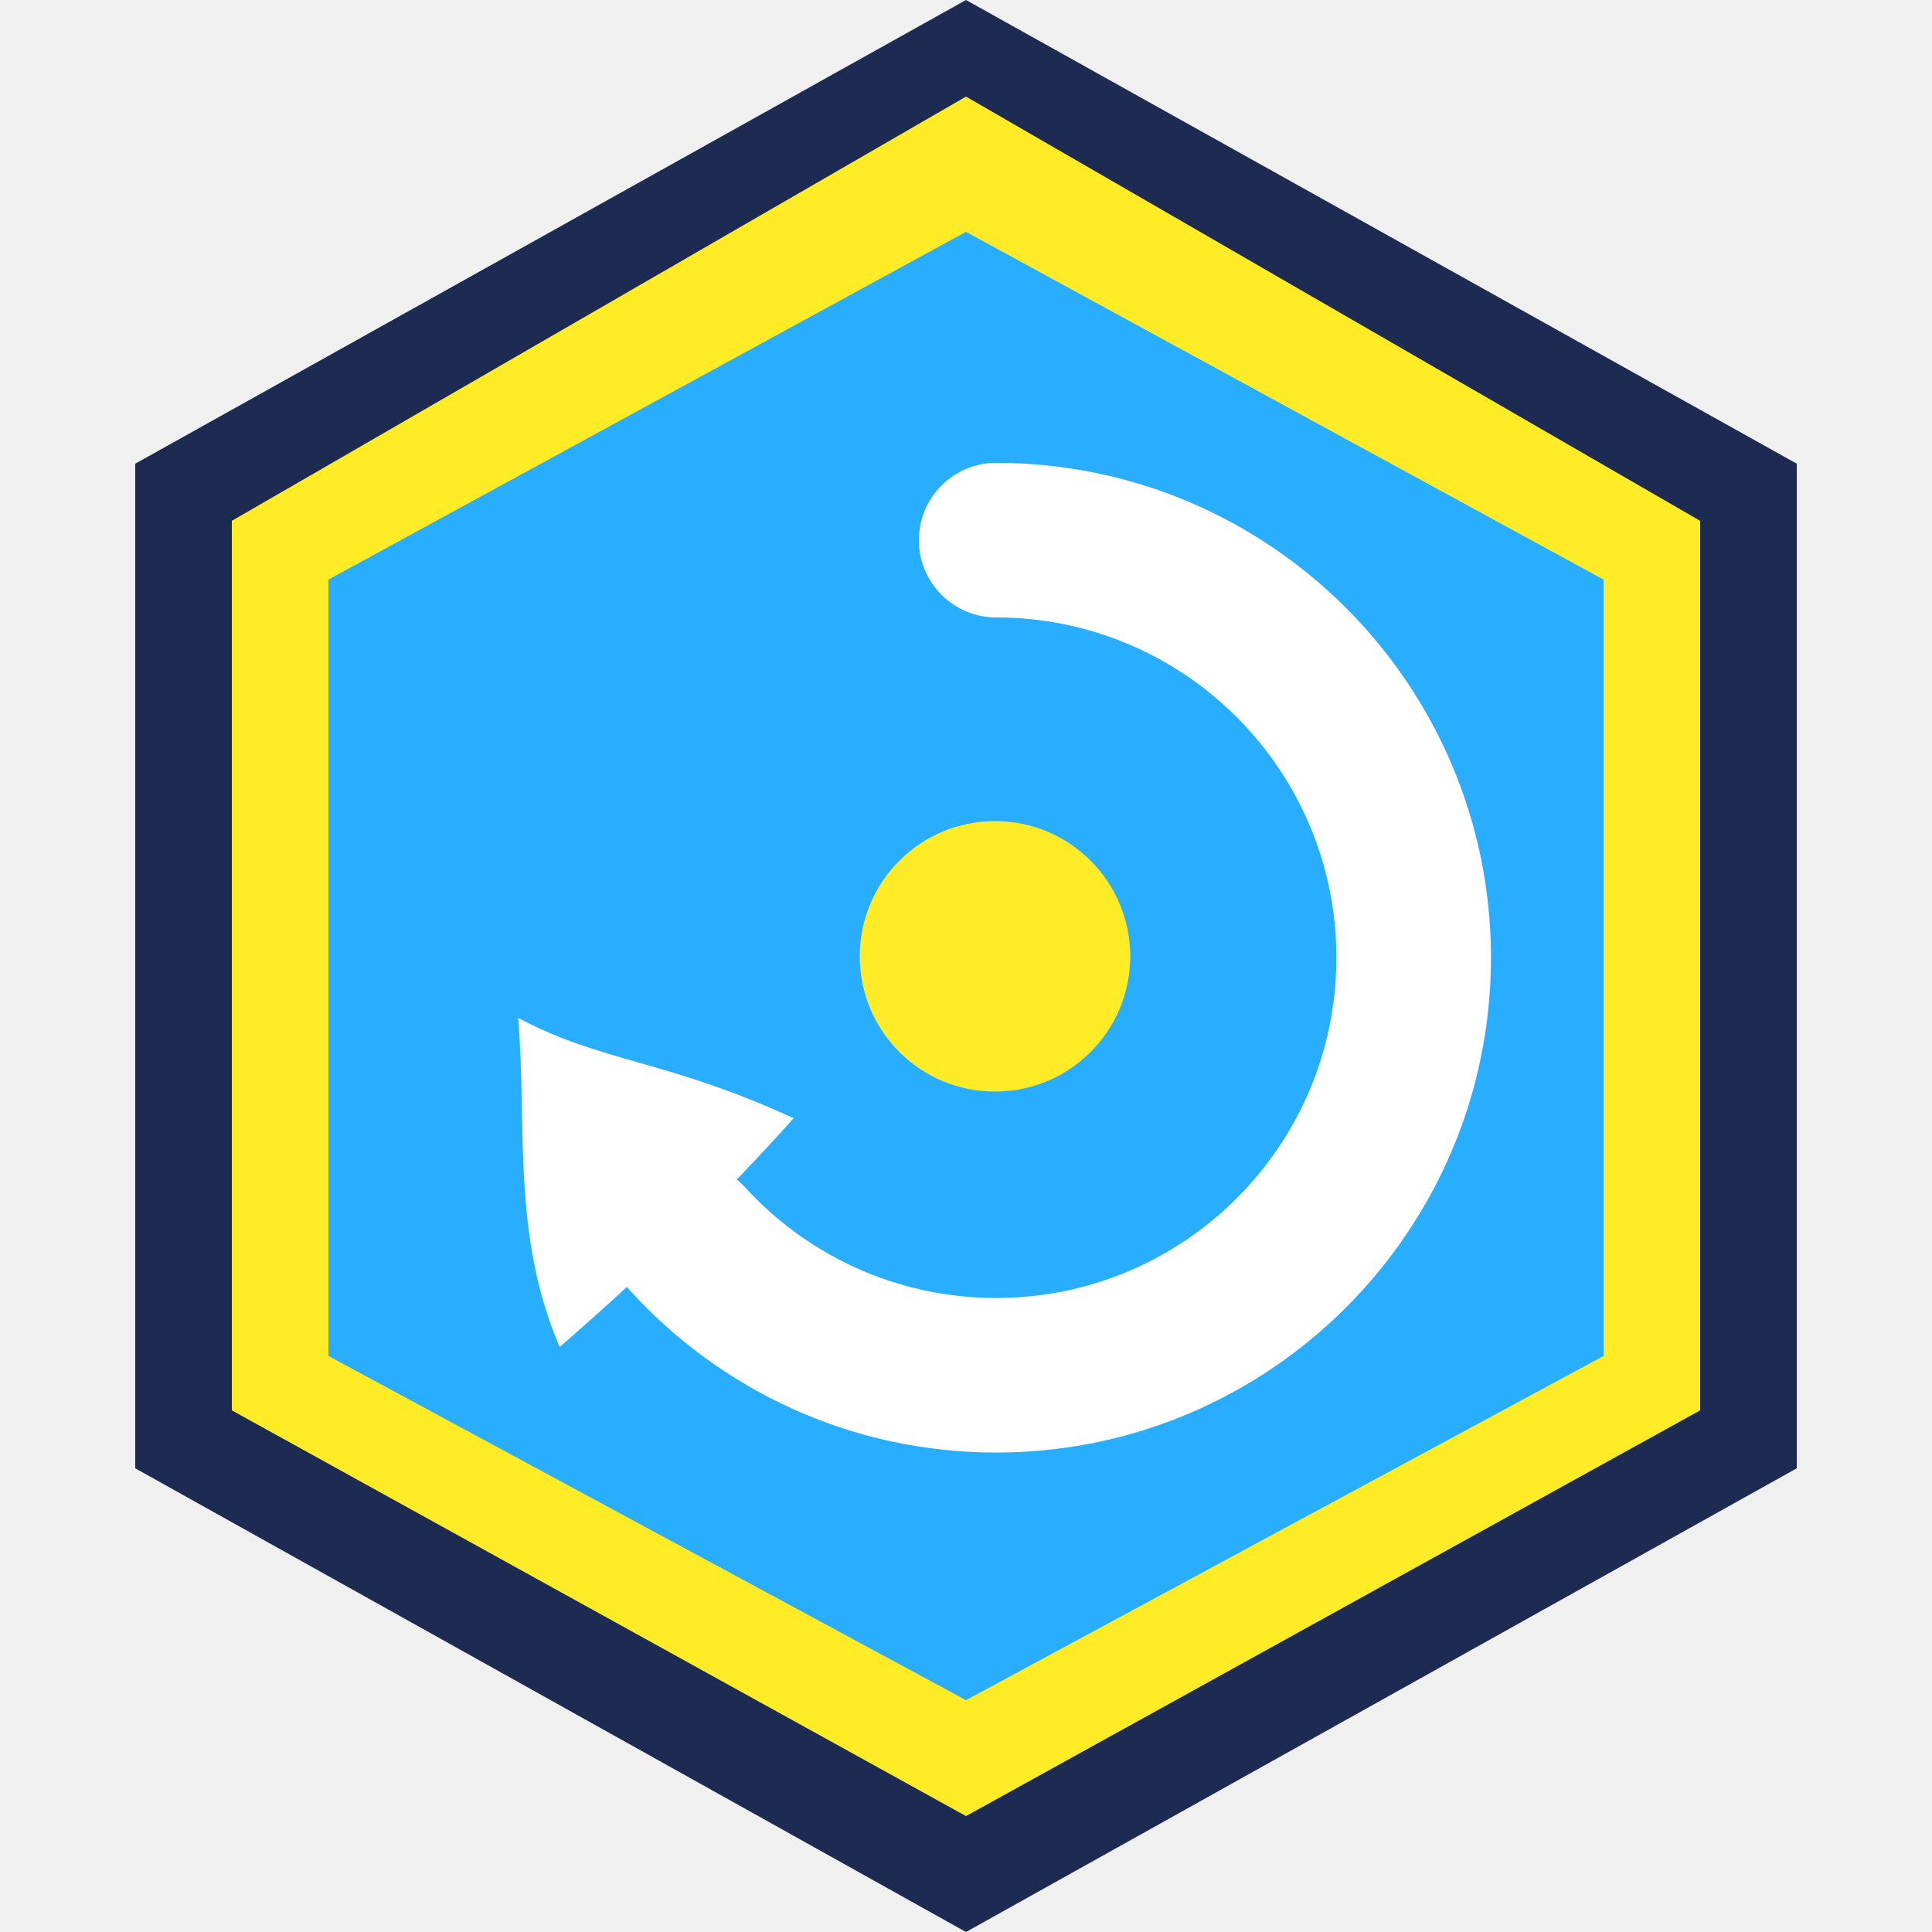
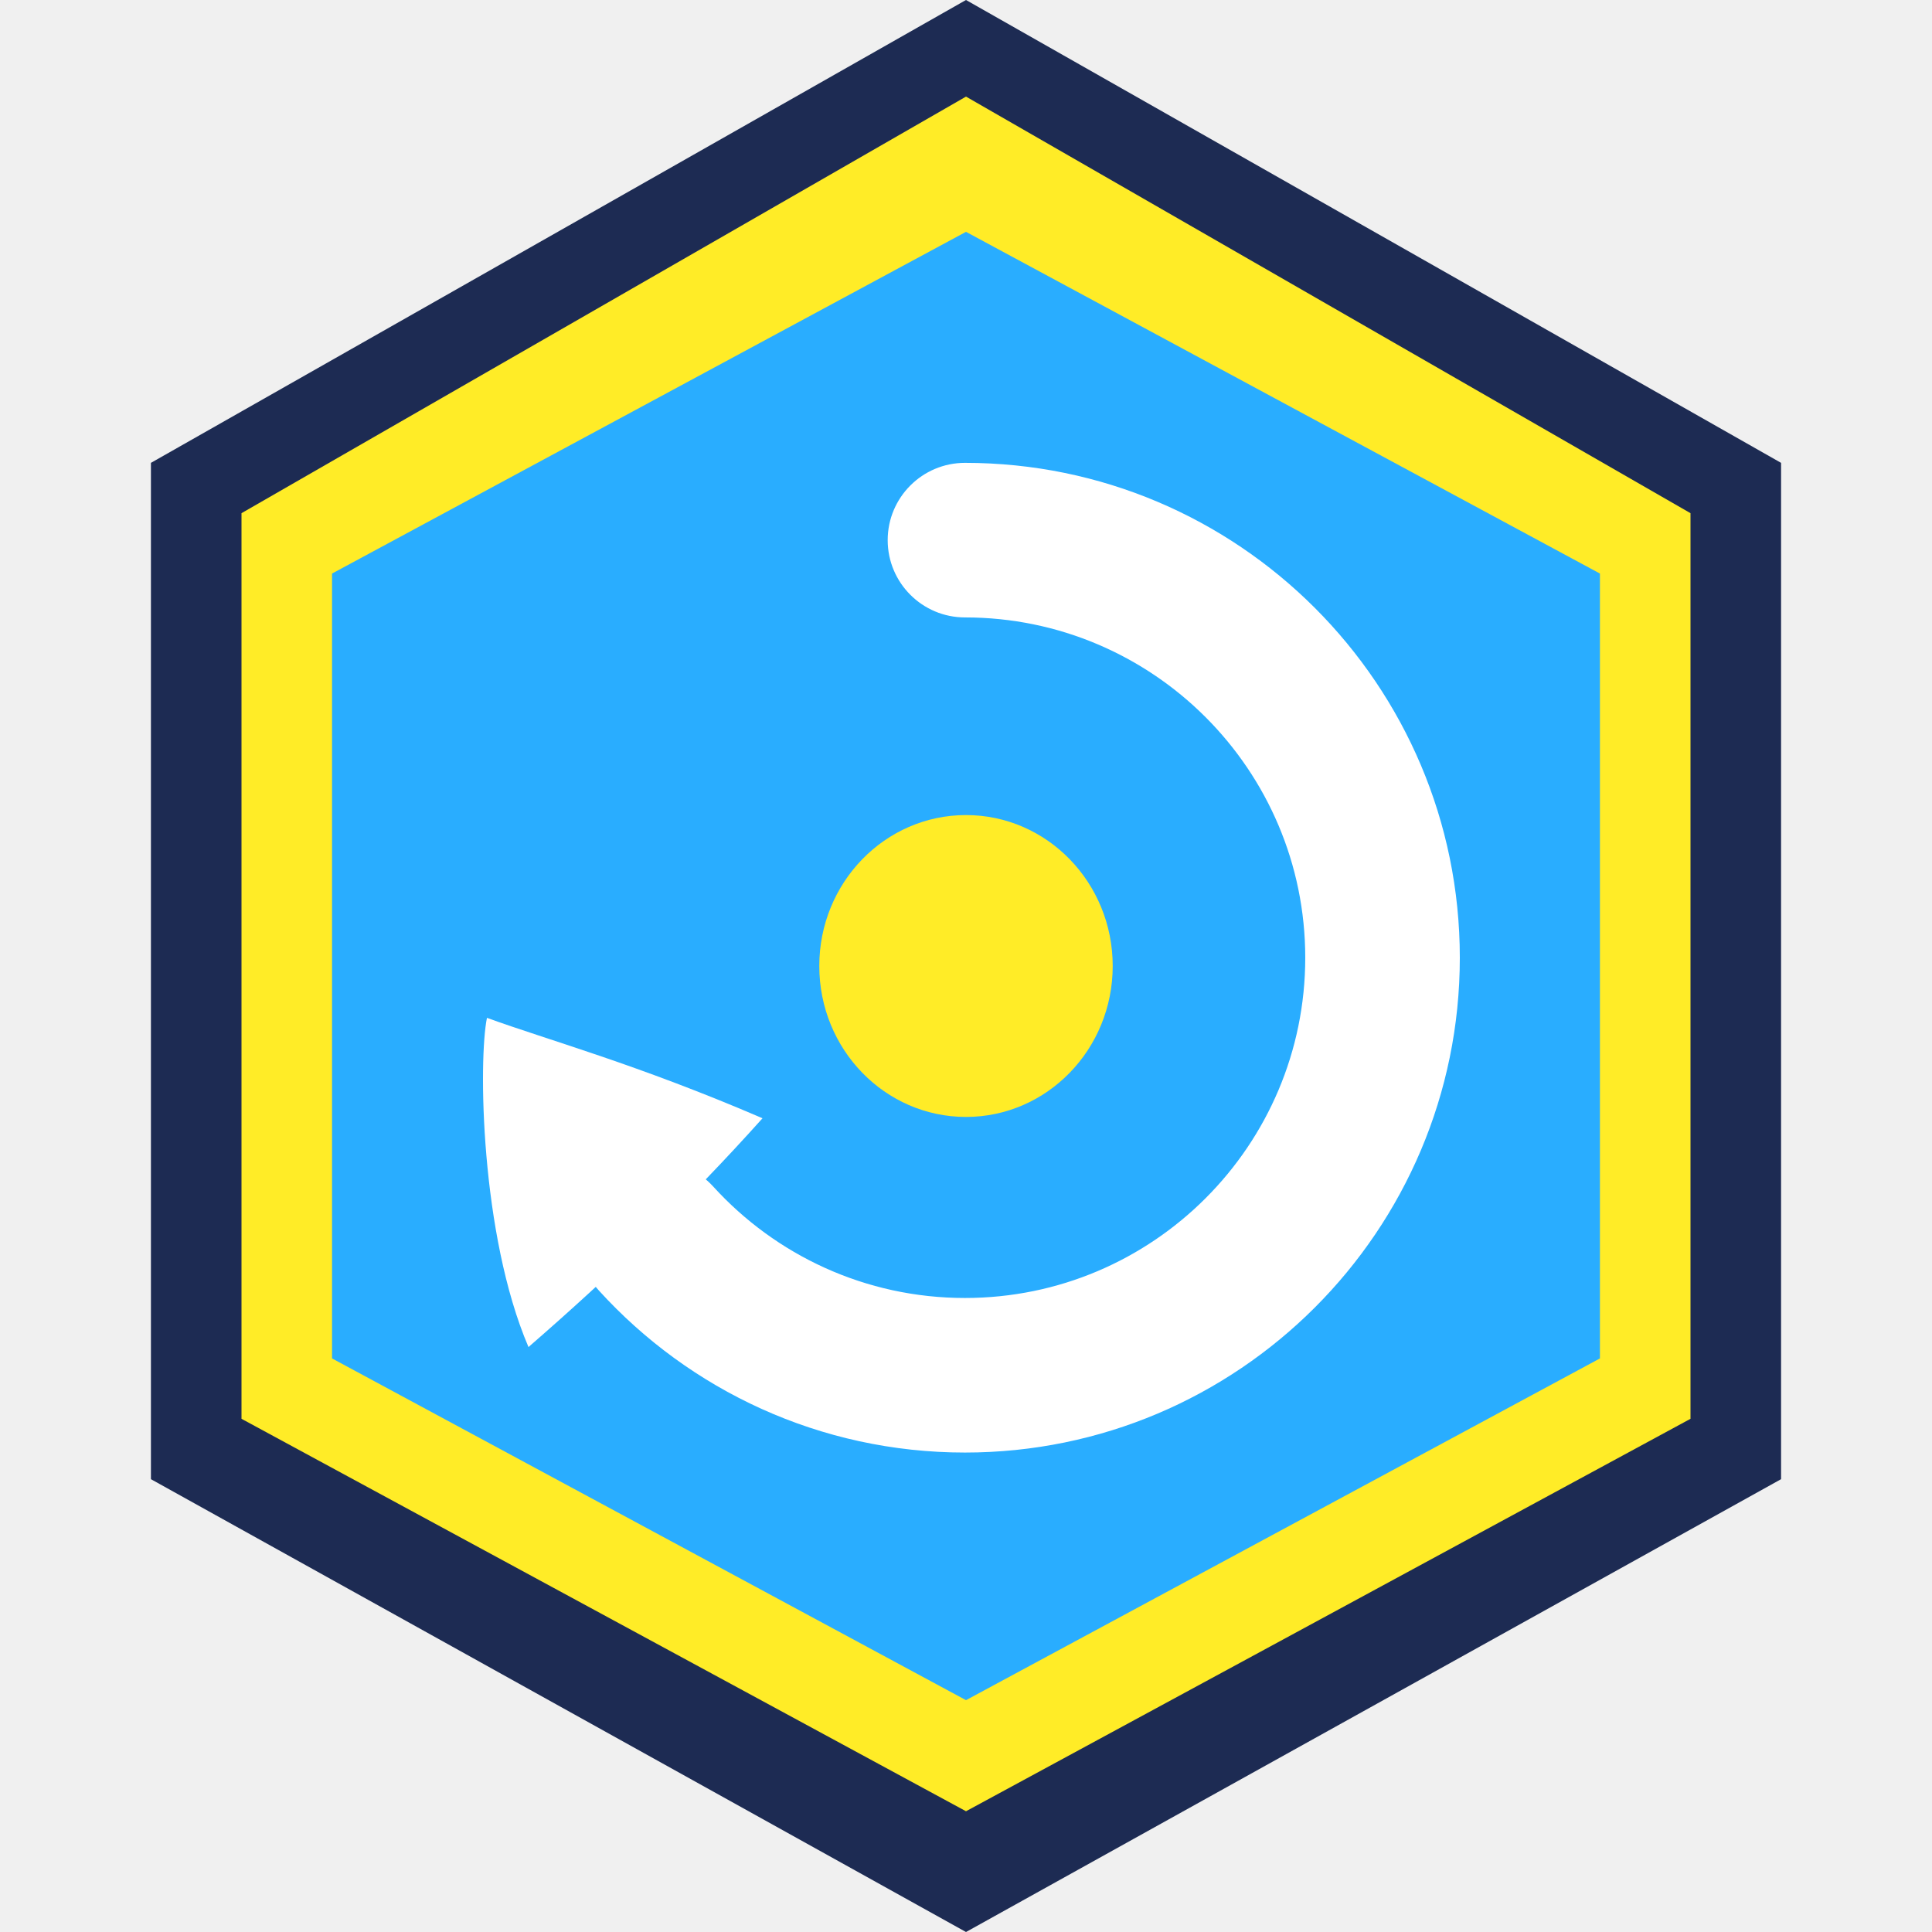
- <svg xmlns="http://www.w3.org/2000/svg" width="100%" height="100%" viewBox="0 0 100 100" version="1.1" xml:space="preserve" style="fill-rule:evenodd;clip-rule:evenodd;stroke-linejoin:round;stroke-miterlimit:2;">
-   <g transform="matrix(1.020833,0,0,1.020833,-1.041667,-1.041667)">
-     <path d="M50,1.02L92.122,24.531L92.122,75.469L50,98.98L7.878,75.469L7.878,24.531L50,1.02Z" style="fill:rgb(29,43,83);fill-rule:nonzero;" />
+ <svg xmlns="http://www.w3.org/2000/svg" width="100%" height="100%" viewBox="0 0 64 64" version="1.1" xml:space="preserve" style="fill-rule:evenodd;clip-rule:evenodd;stroke-linejoin:round;stroke-miterlimit:2;">
+   <g transform="matrix(0.653333,0,0,0.653333,-0.666667,-0.666667)">
+     <path d="M50,1.02L91.327,24.489L91.327,76.02L50,98.98L8.673,76.02L8.673,24.489L50,1.02Z" style="fill:rgb(29,43,83);fill-rule:nonzero;" />
  </g>
-   <path d="M50,5L88,26.958L88,73L50,94L12,73L12,26.958L50,5Z" style="fill:rgb(255,236,39);fill-rule:nonzero;" />
-   <path d="M50,12L83,30L83,70.184L50,88L17,70.184L17,30L50,12Z" style="fill:rgb(41,173,255);fill-rule:nonzero;" />
-   <g transform="matrix(1,0,0,1,0,1)">
+   <g transform="matrix(0.64,0,0,0.64,0,0)">
+     <path d="M50,5L87.5,26.562L87.5,73.437L50,93.75L12.5,73.437L12.5,26.562L50,5Z" style="fill:rgb(255,236,39);fill-rule:nonzero;" />
+   </g>
+   <g transform="matrix(0.64,0,0,0.64,0,0)">
+     <path d="M50,12L82.812,29.687L82.812,70.312L50,88L17.187,70.312L17.187,29.687L50,12Z" style="fill:rgb(41,173,255);fill-rule:nonzero;" />
+   </g>
+   <g transform="matrix(0.694286,0,0,0.714286,-3.755714,-2.642857)">
    <circle cx="51.5" cy="48.5" r="7" style="fill:rgb(255,236,39);" />
  </g>
-   <g transform="matrix(0.147886,-0.15508,0.15508,0.147886,-45.55033,40.11734)">
-     <path d="M140,347C165.97,349.463 192.253,350.604 219,349.772C208.06,317.757 196.772,307.013 190.622,284.866C173.397,304.345 151.666,319.752 140,347Z" style="fill:white;" />
+   <g transform="matrix(0.094647,-0.099251,0.099251,0.094647,-30.1837,25.6751)">
+     <path d="M140,347C165.97,349.463 192.253,350.604 219,349.772C207.53,318.826 196.964,299.366 190.622,284.866C181.959,290.27 151.666,319.752 140,347Z" style="fill:white;" />
  </g>
-   <g transform="matrix(0.956623,0,0,0.956623,2.168594,3.106855)">
+   <g transform="matrix(0.612239,0,0,0.612239,0.356408,1.988387)">
    <path d="M51.629,30.159C49.321,30.159 47.448,28.286 47.448,25.978C47.448,23.67 49.321,21.796 51.629,21.796C66.406,21.796 78.404,33.794 78.404,48.571C78.404,63.348 66.406,75.345 51.629,75.345C43.784,75.345 36.721,71.964 31.823,66.58C30.27,64.873 30.395,62.226 32.102,60.673C33.809,59.12 36.455,59.245 38.008,60.952C41.377,64.655 46.233,66.982 51.629,66.982C61.791,66.982 70.041,58.732 70.041,48.571C70.041,38.409 61.791,30.159 51.629,30.159Z" style="fill:white;" />
  </g>
</svg>
